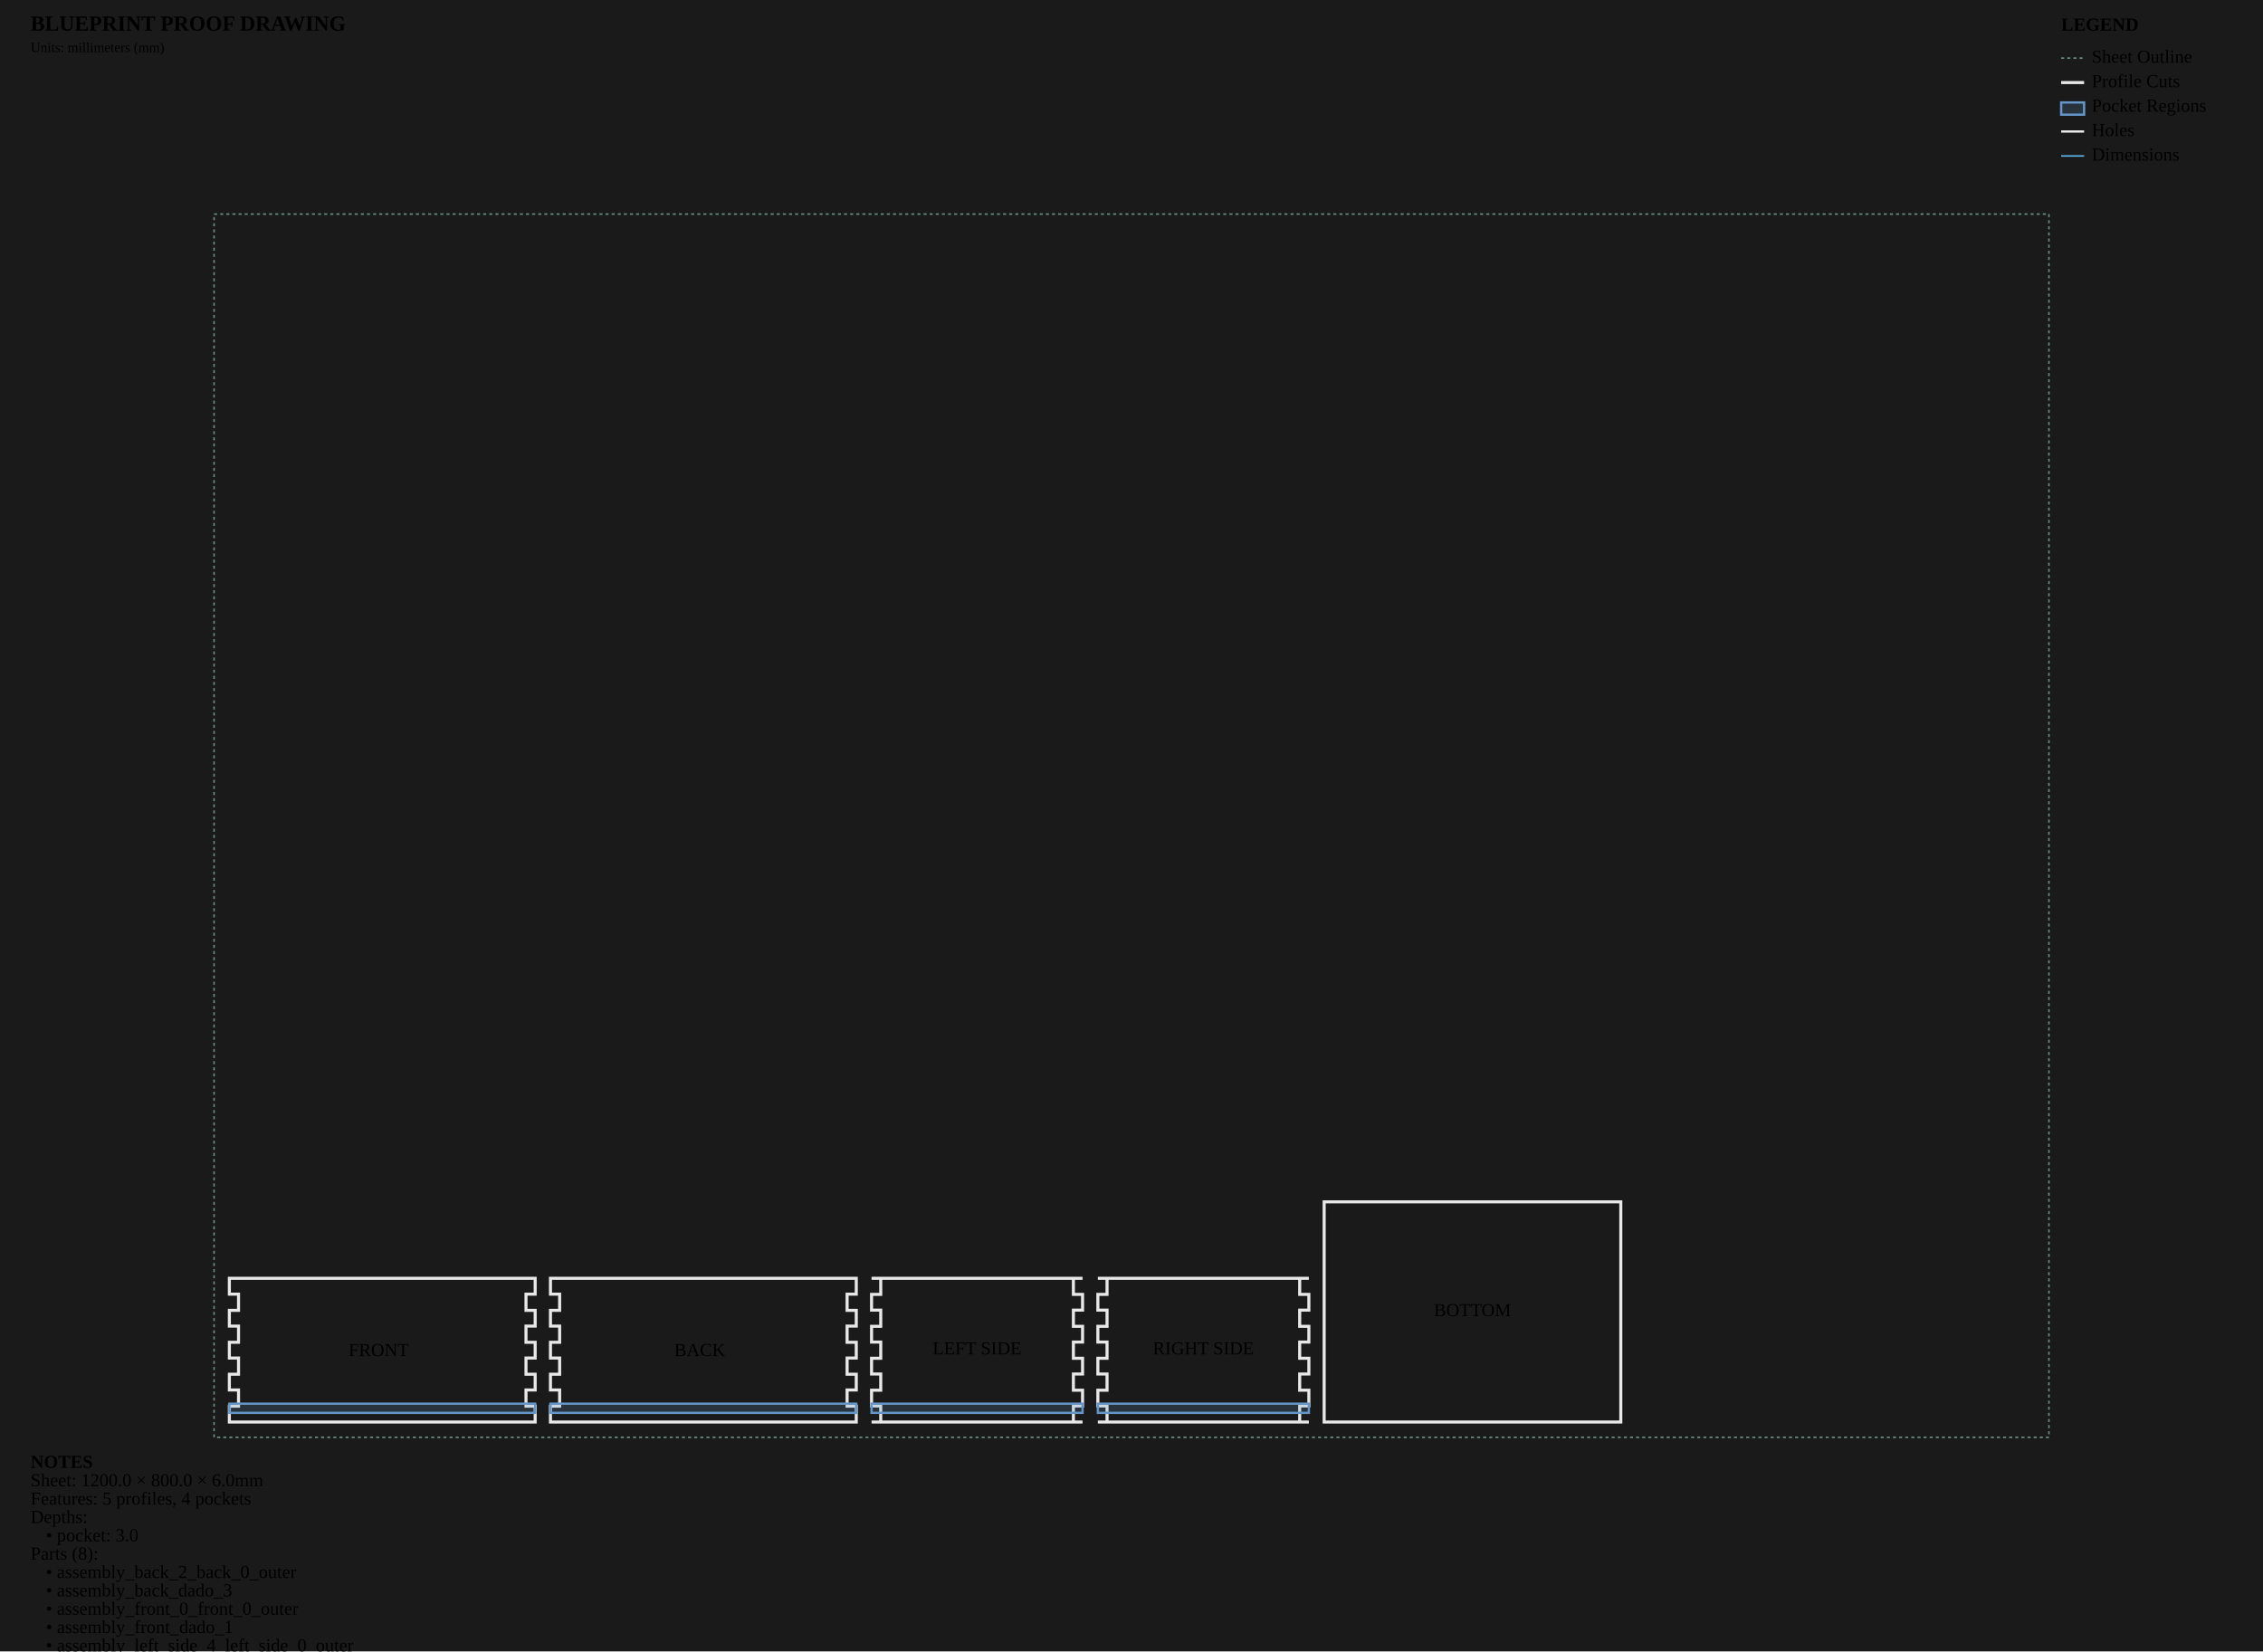
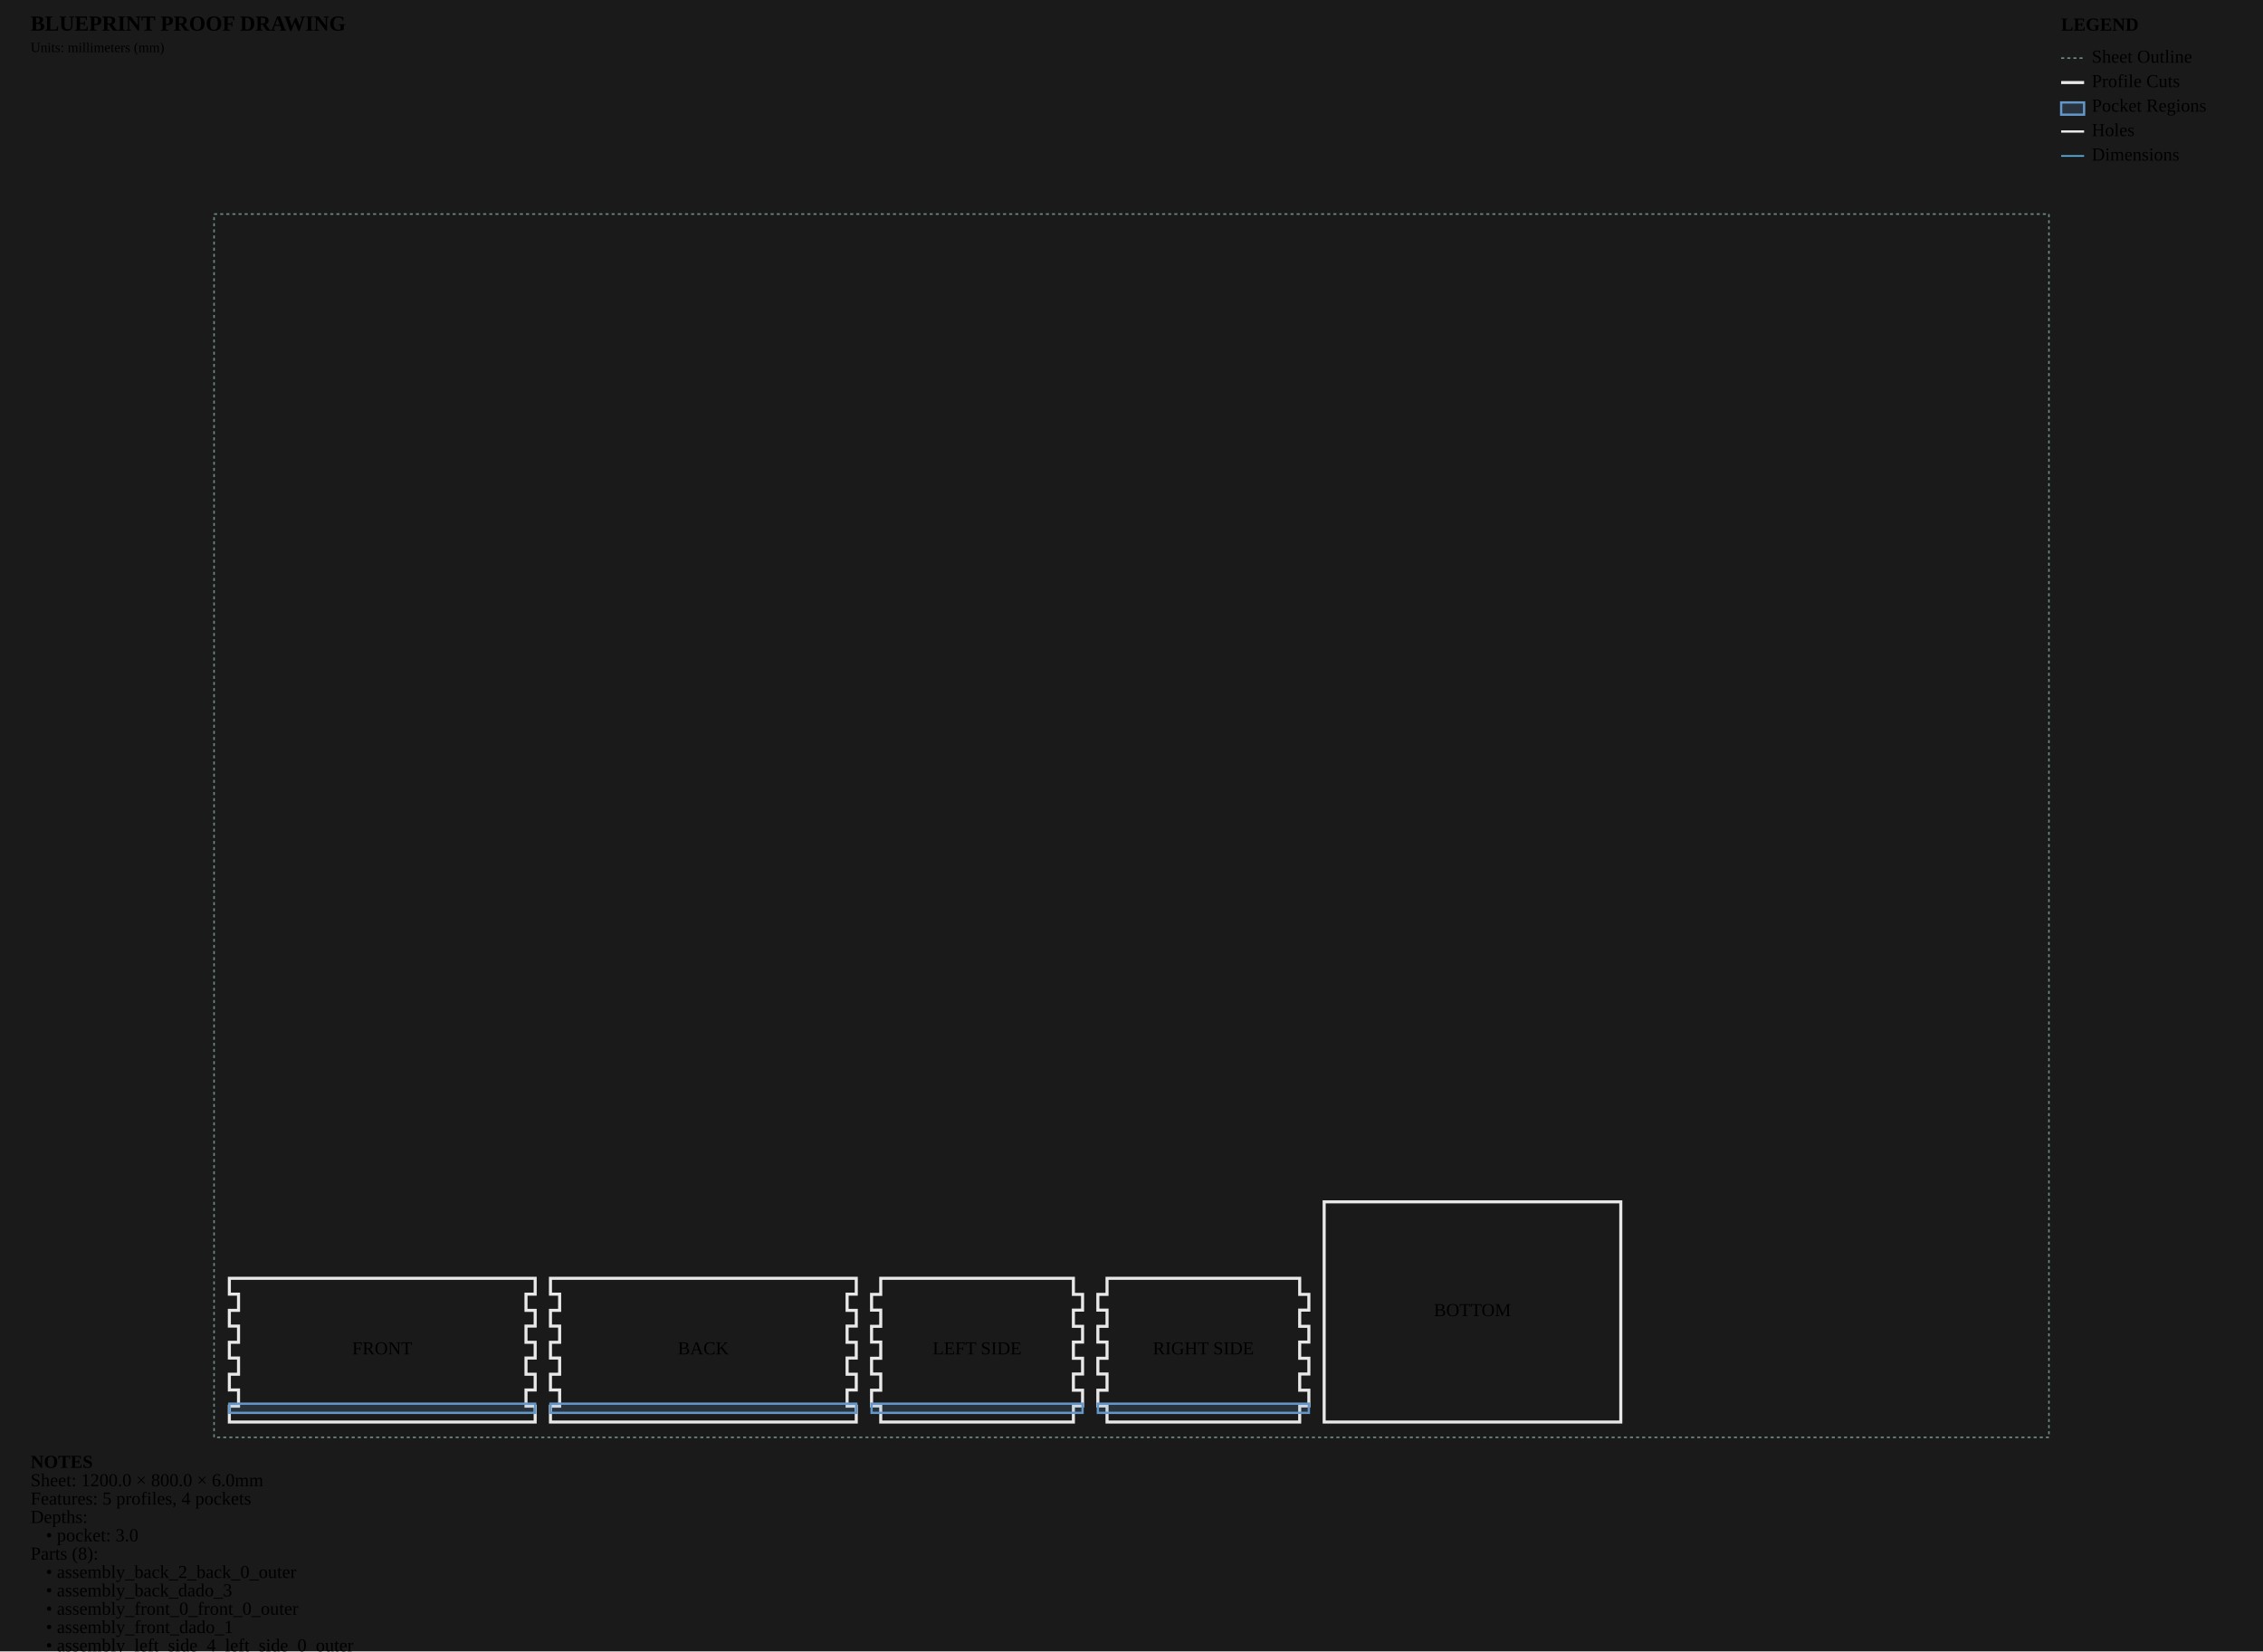
<svg xmlns="http://www.w3.org/2000/svg" viewBox="0 0 1480.0 1080.0" width="1480.0mm" height="1080.0mm">
  <style>
        .sheet-outline { stroke: #6b8e7f; stroke-width: 1; fill: none; stroke-dasharray: 2,2; }
        .profile-cuts { stroke: #e8e8e8; stroke-width: 2; fill: none; }
        .waste-cuts { stroke: #ff9500; stroke-width: 2; fill: none; stroke-dasharray: 8,4; }
        .pocket-regions { stroke: #6496c8; stroke-width: 1.5; fill: #6496c8; fill-opacity: 0.2; }
        .holes { stroke: #e8e8e8; stroke-width: 1.5; fill: none; }
        .engrave-paths { stroke: #888888; stroke-width: 0.25; fill: none; }
        .construction { stroke: #6b8e7f; stroke-width: 0.5; fill: none; stroke-dasharray: 2,2; }
        .dimensions { stroke: #5ab9ea; stroke-width: 1; fill: none; }
        .dimension-text { fill:
        .gap-dimensions { stroke: #ff9500; stroke-width: 1; fill: none; }
        .gap-text { fill:
        .notes { fill: #cccccc; font-family: monospace; font-size: 10px; }
        .legend { fill: #cccccc; font-family: monospace; font-size: 10px; }
        .part-label { fill: #ffcc00; font-family: monospace; font-size: 8px; font-weight: bold; }
    </style>
  <rect x="0" y="0" width="1480.0" height="1080.0" fill="#1a1a1a" />
  <g id="SHEET_OUTLINE" class="sheet-outline">
    <rect x="140" y="140" width="1200.0" height="800.0" />
  </g>
  <g id="PROFILE_CUTS" class="profile-cuts">
-     <path d="M 150.000 930.000 L 350.000 930.000 L 350.000 919.631 L 344.000 919.631 L 344.000 909.036 L 350.000 909.036 L 350.000 909.036 L 350.000 898.742 L 344.000 898.742 L 344.000 888.147 L 350.000 888.147 L 350.000 888.147 L 350.000 877.853 L 344.000 877.853 L 344.000 867.258 L 350.000 867.258 L 350.000 867.258 L 350.000 856.964 L 344.000 856.964 L 344.000 846.369 L 350.000 846.369 L 350.000 836.000 L 150.000 836.000 L 150.000 846.369 L 156.000 846.369 L 156.000 856.964 L 150.000 856.964 L 150.000 856.964 L 150.000 867.258 L 156.000 867.258 L 156.000 877.853 L 150.000 877.853 L 150.000 877.853 L 150.000 888.147 L 156.000 888.147 L 156.000 898.742 L 150.000 898.742 L 150.000 898.742 L 150.000 909.036 L 156.000 909.036 L 156.000 919.631 L 150.000 919.631 L 150.000 930.000 Z" fill-rule="evenodd" />
-     <path d="M 360.000 930.000 L 560.000 930.000 L 560.000 919.631 L 554.000 919.631 L 554.000 909.036 L 560.000 909.036 L 560.000 909.036 L 560.000 898.742 L 554.000 898.742 L 554.000 888.147 L 560.000 888.147 L 560.000 888.147 L 560.000 877.853 L 554.000 877.853 L 554.000 867.258 L 560.000 867.258 L 560.000 867.258 L 560.000 856.964 L 554.000 856.964 L 554.000 846.369 L 560.000 846.369 L 560.000 836.000 L 360.000 836.000 L 360.000 846.369 L 366.000 846.369 L 366.000 856.964 L 360.000 856.964 L 360.000 856.964 L 360.000 867.258 L 366.000 867.258 L 366.000 877.853 L 360.000 877.853 L 360.000 877.853 L 360.000 888.147 L 366.000 888.147 L 366.000 898.742 L 360.000 898.742 L 360.000 898.742 L 360.000 909.036 L 366.000 909.036 L 366.000 919.631 L 360.000 919.631 L 360.000 930.000 Z" fill-rule="evenodd" />
-     <path d="M 570.000 930.000 L 708.000 930.000 L 702.000 930.000 L 702.000 919.481 L 708.000 919.481 L 708.000 919.481 L 708.000 909.186 L 702.000 909.186 L 702.000 898.592 L 708.000 898.592 L 708.000 898.592 L 708.000 888.297 L 702.000 888.297 L 702.000 877.703 L 708.000 877.703 L 708.000 877.703 L 708.000 867.408 L 702.000 867.408 L 702.000 856.814 L 708.000 856.814 L 708.000 856.814 L 708.000 846.519 L 702.000 846.519 L 702.000 836.000 L 708.000 836.000 L 708.000 836.000 L 570.000 836.000 L 576.000 836.000 L 576.000 846.519 L 570.000 846.519 L 570.000 846.519 L 570.000 856.814 L 576.000 856.814 L 576.000 867.408 L 570.000 867.408 L 570.000 867.408 L 570.000 877.703 L 576.000 877.703 L 576.000 888.297 L 570.000 888.297 L 570.000 888.297 L 570.000 898.592 L 576.000 898.592 L 576.000 909.186 L 570.000 909.186 L 570.000 909.186 L 570.000 919.481 L 576.000 919.481 L 576.000 930.000 L 570.000 930.000 Z" fill-rule="evenodd" />
-     <path d="M 718.000 930.000 L 856.000 930.000 L 850.000 930.000 L 850.000 919.481 L 856.000 919.481 L 856.000 919.481 L 856.000 909.186 L 850.000 909.186 L 850.000 898.592 L 856.000 898.592 L 856.000 898.592 L 856.000 888.297 L 850.000 888.297 L 850.000 877.703 L 856.000 877.703 L 856.000 877.703 L 856.000 867.408 L 850.000 867.408 L 850.000 856.814 L 856.000 856.814 L 856.000 856.814 L 856.000 846.519 L 850.000 846.519 L 850.000 836.000 L 856.000 836.000 L 856.000 836.000 L 718.000 836.000 L 724.000 836.000 L 724.000 846.519 L 718.000 846.519 L 718.000 846.519 L 718.000 856.814 L 724.000 856.814 L 724.000 867.408 L 718.000 867.408 L 718.000 867.408 L 718.000 877.703 L 724.000 877.703 L 724.000 888.297 L 718.000 888.297 L 718.000 888.297 L 718.000 898.592 L 724.000 898.592 L 724.000 909.186 L 718.000 909.186 L 718.000 909.186 L 718.000 919.481 L 724.000 919.481 L 724.000 930.000 L 718.000 930.000 Z" fill-rule="evenodd" />
+     <path d="M 350.000 930.000 L 350.000 919.631 L 344.000 919.631 L 344.000 909.036 L 350.000 909.036 L 350.000 898.742 L 344.000 898.742 L 344.000 888.147 L 350.000 888.147 L 350.000 877.853 L 344.000 877.853 L 344.000 867.258 L 350.000 867.258 L 350.000 856.964 L 344.000 856.964 L 344.000 846.369 L 350.000 846.369 L 350.000 836.000 L 150.000 836.000 L 150.000 846.369 L 156.000 846.369 L 156.000 856.964 L 150.000 856.964 L 150.000 867.258 L 156.000 867.258 L 156.000 877.853 L 150.000 877.853 L 150.000 888.147 L 156.000 888.147 L 156.000 898.742 L 150.000 898.742 L 150.000 909.036 L 156.000 909.036 L 156.000 919.631 L 150.000 919.631 L 150.000 930.000 Z" fill-rule="evenodd" />
+     <path d="M 560.000 930.000 L 560.000 919.631 L 554.000 919.631 L 554.000 909.036 L 560.000 909.036 L 560.000 898.742 L 554.000 898.742 L 554.000 888.147 L 560.000 888.147 L 560.000 877.853 L 554.000 877.853 L 554.000 867.258 L 560.000 867.258 L 560.000 856.964 L 554.000 856.964 L 554.000 846.369 L 560.000 846.369 L 560.000 836.000 L 360.000 836.000 L 360.000 846.369 L 366.000 846.369 L 366.000 856.964 L 360.000 856.964 L 360.000 867.258 L 366.000 867.258 L 366.000 877.853 L 360.000 877.853 L 360.000 888.147 L 366.000 888.147 L 366.000 898.742 L 360.000 898.742 L 360.000 909.036 L 366.000 909.036 L 366.000 919.631 L 360.000 919.631 L 360.000 930.000 Z" fill-rule="evenodd" />
+     <path d="M 708.000 919.481 L 708.000 909.186 L 702.000 909.186 L 702.000 898.592 L 708.000 898.592 L 708.000 888.297 L 702.000 888.297 L 702.000 877.703 L 708.000 877.703 L 708.000 867.408 L 702.000 867.408 L 702.000 856.814 L 708.000 856.814 L 708.000 846.519 L 702.000 846.519 L 702.000 836.000 L 576.000 836.000 L 576.000 846.519 L 570.000 846.519 L 570.000 856.814 L 576.000 856.814 L 576.000 867.408 L 570.000 867.408 L 570.000 877.703 L 576.000 877.703 L 576.000 888.297 L 570.000 888.297 L 570.000 898.592 L 576.000 898.592 L 576.000 909.186 L 570.000 909.186 L 570.000 919.481 L 576.000 919.481 L 576.000 930.000 L 702.000 930.000 L 702.000 919.481 Z" fill-rule="evenodd" />
+     <path d="M 856.000 919.481 L 856.000 909.186 L 850.000 909.186 L 850.000 898.592 L 856.000 898.592 L 856.000 888.297 L 850.000 888.297 L 850.000 877.703 L 856.000 877.703 L 856.000 867.408 L 850.000 867.408 L 850.000 856.814 L 856.000 856.814 L 856.000 846.519 L 850.000 846.519 L 850.000 836.000 L 724.000 836.000 L 724.000 846.519 L 718.000 846.519 L 718.000 856.814 L 724.000 856.814 L 724.000 867.408 L 718.000 867.408 L 718.000 877.703 L 724.000 877.703 L 724.000 888.297 L 718.000 888.297 L 718.000 898.592 L 724.000 898.592 L 724.000 909.186 L 718.000 909.186 L 718.000 919.481 L 724.000 919.481 L 724.000 930.000 L 850.000 930.000 L 850.000 919.481 Z" fill-rule="evenodd" />
    <path d="M 866.000 930.000 L 1060.000 930.000 L 1060.000 786.000 L 866.000 786.000 Z" fill-rule="evenodd" />
  </g>
  <g id="WASTE_CUTS" class="waste-cuts" />
  <g id="POCKET_REGIONS" class="pocket-regions">
    <rect x="150.0" y="918.0" width="200.0" height="6.0" />
    <rect x="360.0" y="918.0" width="200.0" height="6.0" />
    <rect x="570.0" y="918.0" width="138.0" height="6.0" />
    <rect x="718.0" y="918.0" width="138.0" height="6.0" />
  </g>
  <g id="ENGRAVE_PATHS" class="engrave-paths" />
  <g id="HOLES" class="holes" />
  <g id="LABELS" class="labels">
-     <text x="247.674" y="884.093" class="part-label" text-anchor="middle" dominant-baseline="middle">FRONT</text>
-     <text x="457.674" y="884.093" class="part-label" text-anchor="middle" dominant-baseline="middle">BACK</text>
+     <text x="250.0" y="883.0" class="part-label" text-anchor="middle" dominant-baseline="middle">FRONT</text>
+     <text x="460.0" y="883.0" class="part-label" text-anchor="middle" dominant-baseline="middle">BACK</text>
    <text x="639.0" y="883.0" class="part-label" text-anchor="middle" dominant-baseline="middle">LEFT SIDE</text>
    <text x="787.0" y="883.0" class="part-label" text-anchor="middle" dominant-baseline="middle">RIGHT SIDE</text>
    <text x="963.0" y="858.0" class="part-label" text-anchor="middle" dominant-baseline="middle">BOTTOM</text>
  </g>
  <g id="EDGE_COLORS" class="edge-colors" />
  <g id="CONSTRUCTION" class="construction" />
  <g id="DIMENSIONS" class="dimensions" />
  <g id="NOTES" class="notes">
    <text x="20" y="960.0" class="notes" font-weight="bold">NOTES</text>
    <text x="20" y="972.0" class="notes">Sheet: 1200.0 × 800.0 × 6.0mm</text>
    <text x="20" y="984.0" class="notes">Features: 5 profiles, 4 pockets</text>
    <text x="20" y="996.0" class="notes">Depths:</text>
    <text x="30" y="1008.0" class="notes">• pocket: 3.0</text>
    <text x="20" y="1020.0" class="notes">Parts (8):</text>
    <text x="30" y="1032.0" class="notes">• assembly_back_2_back_0_outer</text>
    <text x="30" y="1044.0" class="notes">• assembly_back_dado_3</text>
    <text x="30" y="1056.0" class="notes">• assembly_front_0_front_0_outer</text>
    <text x="30" y="1068.0" class="notes">• assembly_front_dado_1</text>
    <text x="30" y="1080.0" class="notes">• assembly_left_side_4_left_side_0_outer</text>
    <text x="30" y="1092.0" class="notes">• assembly_left_side_dado_5</text>
    <text x="30" y="1104.0" class="notes">• assembly_right_side_6_right_side_0_outer</text>
    <text x="30" y="1116.0" class="notes">• assembly_right_side_dado_7</text>
  </g>
  <g id="TITLE_BLOCK" class="title-block">
    <text x="20" y="20" class="notes" font-weight="bold" font-size="14px">BLUEPRINT PROOF DRAWING</text>
    <text x="20" y="34" class="notes" font-size="9px">Units: millimeters (mm)</text>
  </g>
  <g id="LEGEND" class="legend">
    <text x="1348.0" y="20" class="legend" font-weight="bold">LEGEND</text>
    <line x1="1348.0" y1="38" x2="1363.0" y2="38" stroke="#6b8e7f" stroke-width="1" stroke-dasharray="2,2" />
    <text x="1368.0" y="41" class="legend">Sheet Outline</text>
    <line x1="1348.0" y1="54" x2="1363.0" y2="54" stroke="#e8e8e8" stroke-width="2" />
    <text x="1368.0" y="57" class="legend">Profile Cuts</text>
    <rect x="1348.0" y="67" width="15.0" height="8" stroke="#6496c8" stroke-width="1.5" fill="#6496c8" fill-opacity="0.2" />
    <text x="1368.0" y="73" class="legend">Pocket Regions</text>
    <line x1="1348.0" y1="86" x2="1363.0" y2="86" stroke="#e8e8e8" stroke-width="1.5" />
    <text x="1368.0" y="89" class="legend">Holes</text>
    <line x1="1348.0" y1="102" x2="1363.0" y2="102" stroke="#5ab9ea" stroke-width="1" />
    <text x="1368.0" y="105" class="legend">Dimensions</text>
  </g>
</svg>
